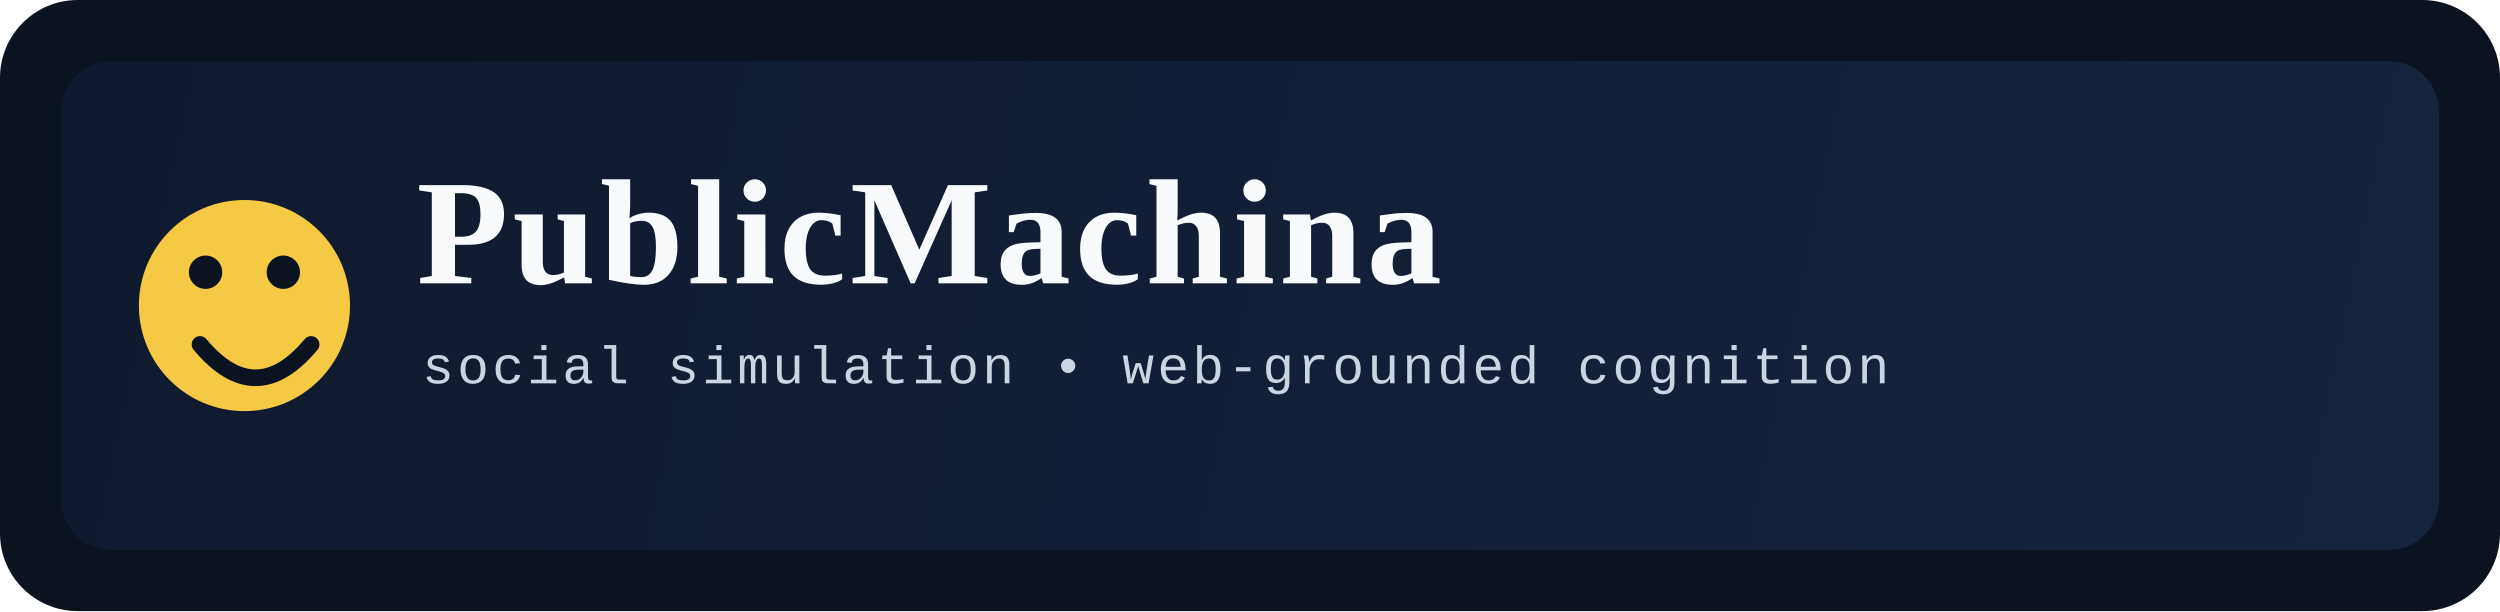
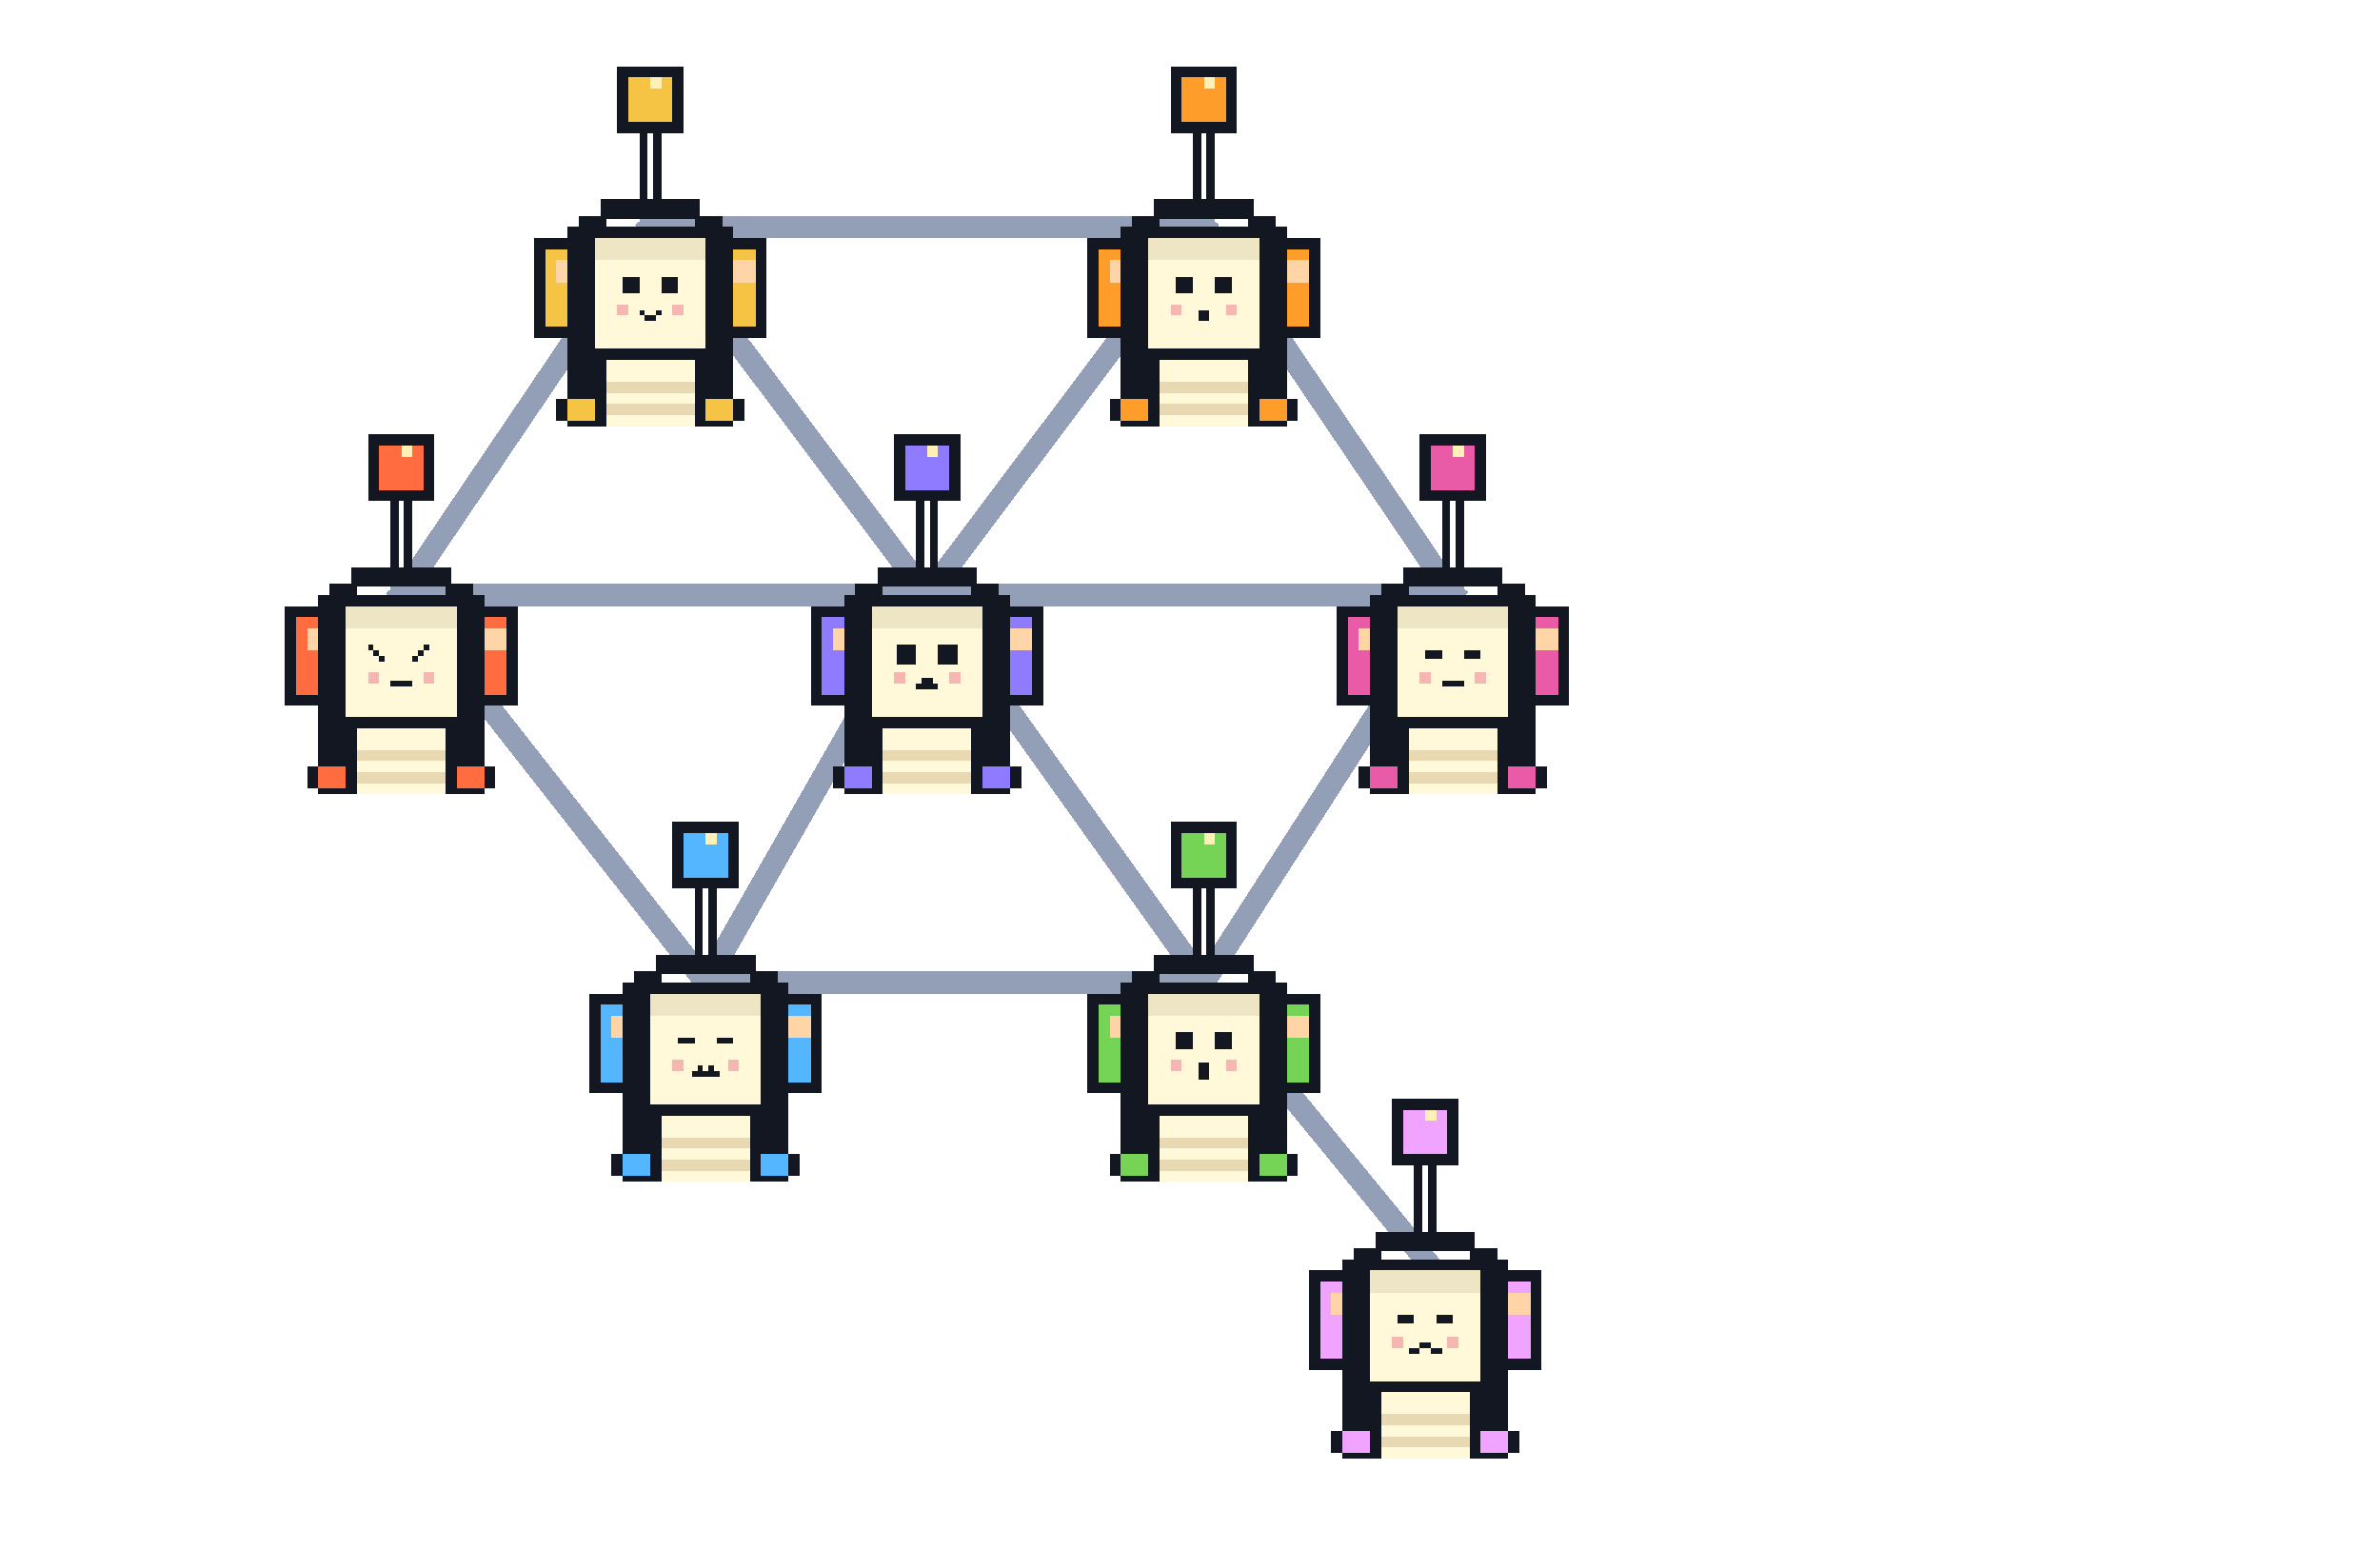
- <svg xmlns="http://www.w3.org/2000/svg" width="900" height="220" viewBox="0 0 900 220" fill="none">
-   <rect width="900" height="220" rx="28" fill="#0B1220" />
-   <rect x="22" y="22" width="856" height="176" rx="18" fill="url(#bg)" />
-   <circle cx="88" cy="110" r="38" fill="#F6C945" />
-   <circle cx="74" cy="98" r="6" fill="#0B1220" />
-   <circle cx="102" cy="98" r="6" fill="#0B1220" />
-   <path d="M72 124C78.667 132 85.333 136 92 136C98.667 136 105.333 132 112 124" stroke="#0B1220" stroke-width="6" stroke-linecap="round" />
-   <text x="150" y="102" fill="#F8FAFC" font-family="Georgia, 'Times New Roman', serif" font-size="54" font-weight="700" letter-spacing="1.5">PublicMachina</text>
-   <text x="152" y="138" fill="#CBD5E1" font-family="'Courier New', monospace" font-size="19" letter-spacing="1.2">social simulation • web-grounded cognition</text>
+ <svg xmlns="http://www.w3.org/2000/svg" width="860" height="560" viewBox="0 0 860 560" fill="none">
  <defs>
-     <linearGradient id="bg" x1="22" y1="22" x2="878" y2="198" gradientUnits="userSpaceOnUse">
-       <stop stop-color="#101A2E" />
-       <stop offset="1" stop-color="#15233D" />
-     </linearGradient>
+     <g id="agent-body" shape-rendering="crispEdges">
+       <rect x="-12" y="-58" width="24" height="24" fill="#131722" />
+       <rect x="-8" y="-54" width="16" height="16" fill="currentColor" />
+       <rect x="0" y="-54" width="4" height="4" fill="#FFF0B8" />
+       <rect x="-4" y="-34" width="3" height="26" fill="#131722" />
+       <rect x="1" y="-34" width="3" height="26" fill="#131722" />
+       <rect x="-18" y="-10" width="36" height="7" fill="#131722" />
+       <rect x="-26" y="-4" width="10" height="7" fill="#131722" />
+       <rect x="16" y="-4" width="10" height="7" fill="#131722" />
+       <rect x="-42" y="4" width="16" height="36" fill="#131722" />
+       <rect x="-38" y="8" width="12" height="28" fill="currentColor" />
+       <rect x="-34" y="12" width="8" height="8" fill="#FFD4A6" />
+       <rect x="-26" y="40" width="6" height="14" fill="#131722" />
+       <rect x="-22" y="48" width="10" height="12" fill="currentColor" />
+       <rect x="26" y="4" width="16" height="36" fill="#131722" />
+       <rect x="26" y="8" width="12" height="28" fill="currentColor" />
+       <rect x="30" y="12" width="8" height="8" fill="#FFD4A6" />
+       <rect x="20" y="40" width="6" height="14" fill="#131722" />
+       <rect x="12" y="48" width="10" height="12" fill="currentColor" />
+       <rect x="-30" y="0" width="60" height="72" fill="#131722" />
+       <rect x="-20" y="8" width="40" height="36" fill="#FFF8D9" />
+       <rect x="-20" y="4" width="40" height="8" fill="#EDE5C3" />
+       <rect x="-16" y="44" width="32" height="28" fill="#FFF8D9" />
+       <rect x="-18" y="44" width="36" height="4" fill="#131722" />
+       <rect x="-16" y="56" width="32" height="4" fill="#E9D9B3" />
+       <rect x="-16" y="64" width="32" height="4" fill="#E9D9B3" />
+       <rect x="-12" y="28" width="4" height="4" fill="#F6B7B2" />
+       <rect x="8" y="28" width="4" height="4" fill="#F6B7B2" />
+       <rect x="-34" y="62" width="14" height="8" fill="#131722" />
+       <rect x="20" y="62" width="14" height="8" fill="#131722" />
+       <rect x="-30" y="62" width="10" height="8" fill="currentColor" />
+       <rect x="20" y="62" width="10" height="8" fill="currentColor" />
+     </g>
+     <g id="face-happy" shape-rendering="crispEdges">
+       <rect x="-10" y="18" width="6" height="6" fill="#131722" />
+       <rect x="4" y="18" width="6" height="6" fill="#131722" />
+       <rect x="-4" y="30" width="2" height="2" fill="#131722" />
+       <rect x="2" y="30" width="2" height="2" fill="#131722" />
+       <rect x="-2" y="32" width="4" height="2" fill="#131722" />
+     </g>
+     <g id="face-round" shape-rendering="crispEdges">
+       <rect x="-10" y="18" width="6" height="6" fill="#131722" />
+       <rect x="4" y="18" width="6" height="6" fill="#131722" />
+       <rect x="-2" y="30" width="4" height="4" fill="#131722" />
+     </g>
+     <g id="face-squint" shape-rendering="crispEdges">
+       <rect x="-12" y="18" width="2" height="2" fill="#131722" />
+       <rect x="-10" y="20" width="2" height="2" fill="#131722" />
+       <rect x="-8" y="22" width="2" height="2" fill="#131722" />
+       <rect x="8" y="18" width="2" height="2" fill="#131722" />
+       <rect x="6" y="20" width="2" height="2" fill="#131722" />
+       <rect x="4" y="22" width="2" height="2" fill="#131722" />
+       <rect x="-4" y="31" width="8" height="2" fill="#131722" />
+     </g>
+     <g id="face-star" shape-rendering="crispEdges">
+       <rect x="-11" y="18" width="7" height="7" fill="#131722" />
+       <rect x="4" y="18" width="7" height="7" fill="#131722" />
+       <rect x="-2" y="30" width="4" height="2" fill="#131722" />
+       <rect x="-4" y="32" width="8" height="2" fill="#131722" />
+     </g>
+     <g id="face-flat" shape-rendering="crispEdges">
+       <rect x="-10" y="20" width="6" height="3" fill="#131722" />
+       <rect x="4" y="20" width="6" height="3" fill="#131722" />
+       <rect x="-4" y="31" width="8" height="2" fill="#131722" />
+     </g>
+     <g id="face-sleep" shape-rendering="crispEdges">
+       <rect x="-10" y="20" width="6" height="2" fill="#131722" />
+       <rect x="4" y="20" width="6" height="2" fill="#131722" />
+       <rect x="-3" y="30" width="2" height="2" fill="#131722" />
+       <rect x="1" y="30" width="2" height="2" fill="#131722" />
+       <rect x="-5" y="32" width="10" height="2" fill="#131722" />
+     </g>
+     <g id="face-open" shape-rendering="crispEdges">
+       <rect x="-10" y="18" width="6" height="6" fill="#131722" />
+       <rect x="4" y="18" width="6" height="6" fill="#131722" />
+       <rect x="-2" y="29" width="4" height="6" fill="#131722" />
+     </g>
+     <g id="face-wave" shape-rendering="crispEdges">
+       <rect x="-10" y="20" width="6" height="3" fill="#131722" />
+       <rect x="4" y="20" width="6" height="3" fill="#131722" />
+       <rect x="-6" y="32" width="4" height="2" fill="#131722" />
+       <rect x="-2" y="30" width="4" height="2" fill="#131722" />
+       <rect x="2" y="32" width="4" height="2" fill="#131722" />
+     </g>
  </defs>
+   <g stroke="#596A90" stroke-width="8" stroke-linecap="square" opacity="0.65" shape-rendering="crispEdges">
+     <path d="M235 82H435" />
+     <path d="M145 215H335H525" />
+     <path d="M255 355H435" />
+     <path d="M433 355L515 455" />
+     <path d="M235 82L145 215" />
+     <path d="M235 82L335 215" />
+     <path d="M435 82L335 215" />
+     <path d="M435 82L525 215" />
+     <path d="M145 215L255 355" />
+     <path d="M335 215L255 355" />
+     <path d="M335 215L435 355" />
+     <path d="M525 215L435 355" />
+   </g>
+   <g shape-rendering="crispEdges">
+     <g transform="translate(235 82)" style="color:#F6C445">
+       <use href="#agent-body" />
+       <use href="#face-happy" />
+     </g>
+     <g transform="translate(435 82)" style="color:#FF9D2A">
+       <use href="#agent-body" />
+       <use href="#face-round" />
+     </g>
+     <g transform="translate(145 215)" style="color:#FF6C3F">
+       <use href="#agent-body" />
+       <use href="#face-squint" />
+     </g>
+     <g transform="translate(335 215)" style="color:#8E7BFF">
+       <use href="#agent-body" />
+       <use href="#face-star" />
+     </g>
+     <g transform="translate(525 215)" style="color:#E95AA7">
+       <use href="#agent-body" />
+       <use href="#face-flat" />
+     </g>
+     <g transform="translate(255 355)" style="color:#53B6FF">
+       <use href="#agent-body" />
+       <use href="#face-sleep" />
+     </g>
+     <g transform="translate(435 355)" style="color:#75D456">
+       <use href="#agent-body" />
+       <use href="#face-open" />
+     </g>
+     <g transform="translate(515 455)" style="color:#F0A3FF">
+       <use href="#agent-body" />
+       <use href="#face-wave" />
+     </g>
+   </g>
</svg>
